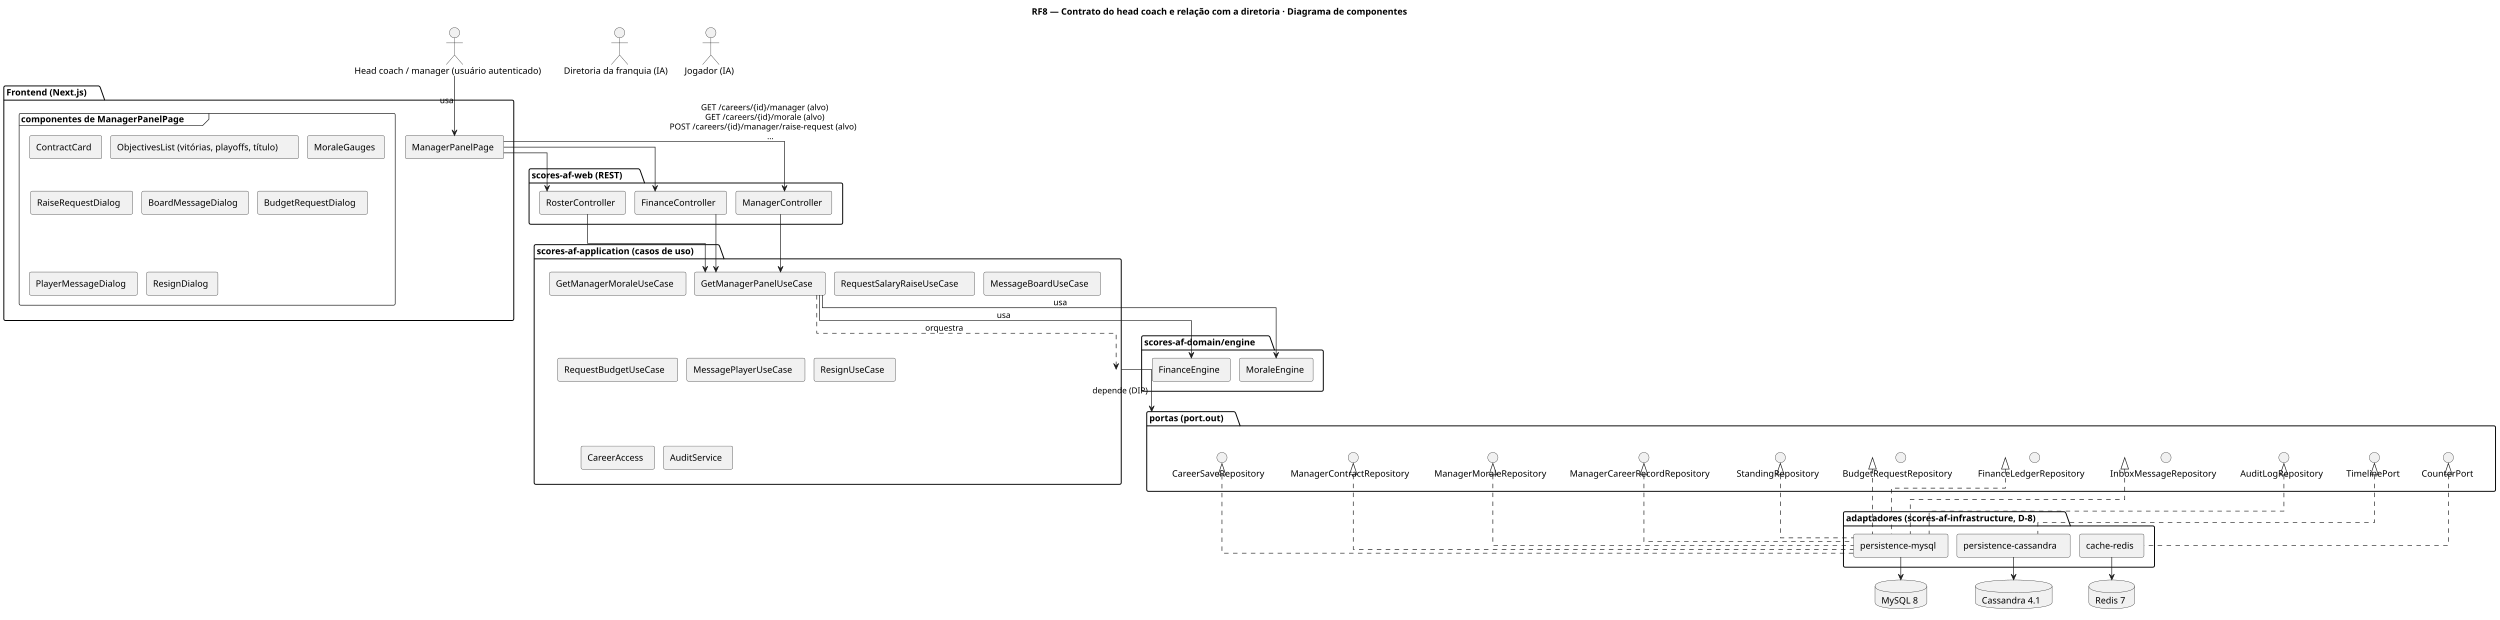
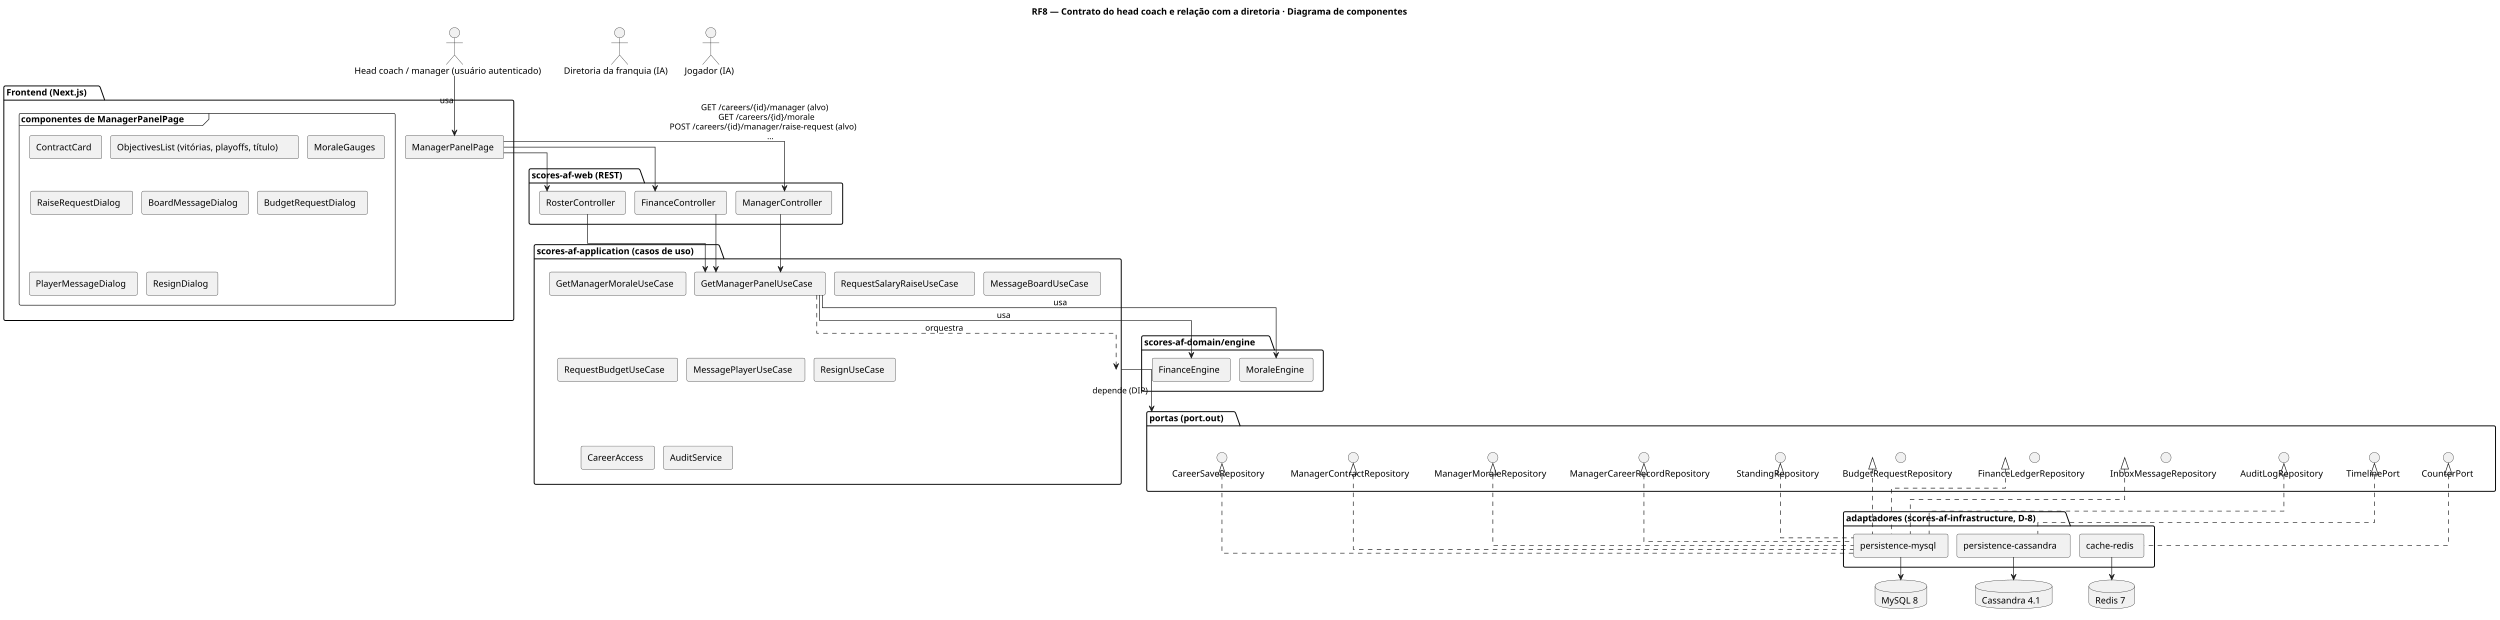
<svg xmlns="http://www.w3.org/2000/svg" contentStyleType="text/css" data-diagram-type="DESCRIPTION" height="972px" preserveAspectRatio="none" style="width:3922px;height:972px;background:#FFFFFF;" version="1.1" viewBox="0 0 3922 972" width="3922px" zoomAndPan="magnify">
  <defs />
  <g>
    <g class="title" data-source-line="1">
      <text fill="#000000" font-family="sans-serif" font-size="14" font-weight="bold" lengthAdjust="spacing" textLength="671.077" x="1618.461" y="22.995">RF8 — Contrato do head coach e relação com a diretoria · Diagrama de componentes</text>
    </g>
    <g class="cluster" data-entity="pkg_fe" data-source-line="9" data-uid="ent0005" id="cluster_pkg_fe">
      <path d="M8.5,134.797 L154.784,134.797 A3.75,3.75 0 0 1 157.284,137.297 L164.284,157.094 L803.5,157.094 A2.5,2.5 0 0 1 806,159.594 L806,500.297 A2.5,2.5 0 0 1 803.5,502.797 L8.5,502.797 A2.5,2.5 0 0 1 6,500.297 L6,137.297 A2.5,2.5 0 0 1 8.5,134.797" fill="none" style="stroke:#000000;stroke-width:1.5;" />
      <line style="stroke:#000000;stroke-width:1.5;" x1="6" x2="164.284" y1="157.094" y2="157.094" />
      <text fill="#000000" font-family="sans-serif" font-size="14" font-weight="bold" lengthAdjust="spacing" textLength="145.284" x="10" y="149.792">Frontend (Next.js)</text>
    </g>
    <g class="cluster" data-entity="pkg_fe_sub" data-source-line="11" data-uid="ent0007" id="cluster_pkg_fe_sub">
      <rect fill="none" height="301" rx="2.5" ry="2.5" style="stroke:#181818;stroke-width:1;" width="590" x="30" y="177.797" />
      <path d="M327.766,177.797 L327.766,187.094 L317.766,197.094 L30,197.094" fill="none" style="stroke:#181818;stroke-width:1;" />
      <text fill="#000000" font-family="sans-serif" font-size="14" font-weight="bold" lengthAdjust="spacing" textLength="287.766" x="33" y="191.792">componentes de ManagerPanelPage</text>
    </g>
    <g class="cluster" data-entity="pkg_web" data-source-line="22" data-uid="ent0016" id="cluster_pkg_web">
      <path d="M832.5,264.797 L1001.739,264.797 A3.75,3.75 0 0 1 1004.239,267.297 L1011.239,287.094 L1319.5,287.094 A2.5,2.5 0 0 1 1322,289.594 L1322,349.297 A2.5,2.5 0 0 1 1319.5,351.797 L832.5,351.797 A2.5,2.5 0 0 1 830,349.297 L830,267.297 A2.5,2.5 0 0 1 832.5,264.797" fill="none" style="stroke:#000000;stroke-width:1.5;" />
      <line style="stroke:#000000;stroke-width:1.5;" x1="830" x2="1011.239" y1="287.094" y2="287.094" />
      <text fill="#000000" font-family="sans-serif" font-size="14" font-weight="bold" lengthAdjust="spacing" textLength="168.239" x="834" y="279.792">scores-af-web (REST)</text>
    </g>
    <g class="cluster" data-entity="pkg_app" data-source-line="27" data-uid="ent0020" id="cluster_pkg_app">
      <path d="M840.5,383.797 L1126.436,383.797 A3.75,3.75 0 0 1 1128.936,386.297 L1135.936,406.094 L1756.5,406.094 A2.5,2.5 0 0 1 1759,408.594 L1759,757.297 A2.5,2.5 0 0 1 1756.5,759.797 L840.5,759.797 A2.5,2.5 0 0 1 838,757.297 L838,386.297 A2.5,2.5 0 0 1 840.5,383.797" fill="none" style="stroke:#000000;stroke-width:1.5;" />
      <line style="stroke:#000000;stroke-width:1.5;" x1="838" x2="1135.936" y1="406.094" y2="406.094" />
      <text fill="#000000" font-family="sans-serif" font-size="14" font-weight="bold" lengthAdjust="spacing" textLength="284.935" x="842" y="398.792">scores-af-application (casos de uso)</text>
    </g>
    <g class="cluster" data-entity="pkg_eng" data-source-line="38" data-uid="ent0030" id="cluster_pkg_eng">
      <path d="M1793.5,526.797 L1989.939,526.797 A3.75,3.75 0 0 1 1992.439,529.297 L1999.439,549.094 L2073.5,549.094 A2.5,2.5 0 0 1 2076,551.594 L2076,611.297 A2.5,2.5 0 0 1 2073.5,613.797 L1793.5,613.797 A2.5,2.5 0 0 1 1791,611.297 L1791,529.297 A2.5,2.5 0 0 1 1793.5,526.797" fill="none" style="stroke:#000000;stroke-width:1.5;" />
      <line style="stroke:#000000;stroke-width:1.5;" x1="1791" x2="1999.439" y1="549.094" y2="549.094" />
      <text fill="#000000" font-family="sans-serif" font-size="14" font-weight="bold" lengthAdjust="spacing" textLength="195.44" x="1795" y="541.792">scores-af-domain/engine</text>
    </g>
    <g class="cluster" data-entity="pkg_ports" data-source-line="42" data-uid="ent0033" id="cluster_pkg_ports">
      <path d="M1801.5,645.797 L1936.02,645.797 A3.75,3.75 0 0 1 1938.52,648.297 L1945.52,668.094 L3912.5,668.094 A2.5,2.5 0 0 1 3915,670.594 L3915,768.297 A2.5,2.5 0 0 1 3912.5,770.797 L1801.5,770.797 A2.5,2.5 0 0 1 1799,768.297 L1799,648.297 A2.5,2.5 0 0 1 1801.5,645.797" fill="none" style="stroke:#000000;stroke-width:1.5;" />
      <line style="stroke:#000000;stroke-width:1.5;" x1="1799" x2="1945.52" y1="668.094" y2="668.094" />
      <text fill="#000000" font-family="sans-serif" font-size="14" font-weight="bold" lengthAdjust="spacing" textLength="133.519" x="1803" y="660.792">portas (port.out)</text>
    </g>
    <g class="cluster" data-entity="pkg_ad" data-source-line="55" data-uid="ent0045" id="cluster_pkg_ad">
      <path d="M2894.5,802.797 L3238.589,802.797 A3.75,3.75 0 0 1 3241.089,805.297 L3248.089,825.094 L3377.5,825.094 A2.5,2.5 0 0 1 3380,827.594 L3380,887.297 A2.5,2.5 0 0 1 3377.5,889.797 L2894.5,889.797 A2.5,2.5 0 0 1 2892,887.297 L2892,805.297 A2.5,2.5 0 0 1 2894.5,802.797" fill="none" style="stroke:#000000;stroke-width:1.5;" />
      <line style="stroke:#000000;stroke-width:1.5;" x1="2892" x2="3248.089" y1="825.094" y2="825.094" />
      <text fill="#000000" font-family="sans-serif" font-size="14" font-weight="bold" lengthAdjust="spacing" textLength="343.089" x="2896" y="817.792">adaptadores (scores-af-infrastructure, D-8)</text>
    </g>
    <g class="entity" data-entity="c4" data-source-line="10" data-uid="ent0006" id="entity_c4">
      <rect fill="#F1F1F1" height="36.297" rx="2.5" ry="2.5" style="stroke:#181818;stroke-width:0.5;" width="154.285" x="636" y="212.797" />
      <text fill="#000000" font-family="sans-serif" font-size="14" lengthAdjust="spacing" textLength="134.285" x="646" y="235.792">ManagerPanelPage</text>
    </g>
    <g class="entity" data-entity="c5" data-source-line="12" data-uid="ent0008" id="entity_c5">
      <rect fill="#F1F1F1" height="36.297" rx="2.5" ry="2.5" style="stroke:#181818;stroke-width:0.5;" width="113.222" x="46.5" y="212.797" />
      <text fill="#000000" font-family="sans-serif" font-size="14" lengthAdjust="spacing" textLength="93.222" x="56.5" y="235.792">ContractCard</text>
    </g>
    <g class="entity" data-entity="c6" data-source-line="13" data-uid="ent0009" id="entity_c6">
      <rect fill="#F1F1F1" height="36.297" rx="2.5" ry="2.5" style="stroke:#181818;stroke-width:0.5;" width="294.627" x="173.5" y="212.797" />
      <text fill="#000000" font-family="sans-serif" font-size="14" lengthAdjust="spacing" textLength="274.627" x="183.5" y="235.792">ObjectivesList (vitórias, playoffs, título)</text>
    </g>
    <g class="entity" data-entity="c7" data-source-line="14" data-uid="ent0010" id="entity_c7">
      <rect fill="#F1F1F1" height="36.297" rx="2.5" ry="2.5" style="stroke:#181818;stroke-width:0.5;" width="120.577" x="482.5" y="212.797" />
      <text fill="#000000" font-family="sans-serif" font-size="14" lengthAdjust="spacing" textLength="100.577" x="492.5" y="235.792">MoraleGauges</text>
    </g>
    <g class="entity" data-entity="c8" data-source-line="15" data-uid="ent0011" id="entity_c8">
      <rect fill="#F1F1F1" height="36.297" rx="2.5" ry="2.5" style="stroke:#181818;stroke-width:0.5;" width="160.191" x="48" y="299.797" />
      <text fill="#000000" font-family="sans-serif" font-size="14" lengthAdjust="spacing" textLength="140.191" x="58" y="322.792">RaiseRequestDialog</text>
    </g>
    <g class="entity" data-entity="c9" data-source-line="16" data-uid="ent0012" id="entity_c9">
      <rect fill="#F1F1F1" height="36.297" rx="2.5" ry="2.5" style="stroke:#181818;stroke-width:0.5;" width="167.342" x="222.5" y="299.797" />
      <text fill="#000000" font-family="sans-serif" font-size="14" lengthAdjust="spacing" textLength="147.342" x="232.5" y="322.792">BoardMessageDialog</text>
    </g>
    <g class="entity" data-entity="c10" data-source-line="17" data-uid="ent0013" id="entity_c10">
      <rect fill="#F1F1F1" height="36.297" rx="2.5" ry="2.5" style="stroke:#181818;stroke-width:0.5;" width="172.441" x="404" y="299.797" />
      <text fill="#000000" font-family="sans-serif" font-size="14" lengthAdjust="spacing" textLength="152.441" x="414" y="322.792">BudgetRequestDialog</text>
    </g>
    <g class="entity" data-entity="c11" data-source-line="18" data-uid="ent0014" id="entity_c11">
      <rect fill="#F1F1F1" height="36.297" rx="2.5" ry="2.5" style="stroke:#181818;stroke-width:0.5;" width="169.516" x="46" y="426.797" />
      <text fill="#000000" font-family="sans-serif" font-size="14" lengthAdjust="spacing" textLength="149.516" x="56" y="449.792">PlayerMessageDialog</text>
    </g>
    <g class="entity" data-entity="c12" data-source-line="19" data-uid="ent0015" id="entity_c12">
      <rect fill="#F1F1F1" height="36.297" rx="2.5" ry="2.5" style="stroke:#181818;stroke-width:0.5;" width="111.875" x="230" y="426.797" />
      <text fill="#000000" font-family="sans-serif" font-size="14" lengthAdjust="spacing" textLength="91.875" x="240" y="449.792">ResignDialog</text>
    </g>
    <g class="entity" data-entity="c13" data-source-line="23" data-uid="ent0017" id="entity_c13">
      <rect fill="#F1F1F1" height="36.297" rx="2.5" ry="2.5" style="stroke:#181818;stroke-width:0.5;" width="150.539" x="1154.5" y="299.797" />
      <text fill="#000000" font-family="sans-serif" font-size="14" lengthAdjust="spacing" textLength="130.539" x="1164.5" y="322.792">ManagerController</text>
    </g>
    <g class="entity" data-entity="c14" data-source-line="24" data-uid="ent0018" id="entity_c14">
      <rect fill="#F1F1F1" height="36.297" rx="2.5" ry="2.5" style="stroke:#181818;stroke-width:0.5;" width="143.751" x="996" y="299.797" />
      <text fill="#000000" font-family="sans-serif" font-size="14" lengthAdjust="spacing" textLength="123.751" x="1006" y="322.792">FinanceController</text>
    </g>
    <g class="entity" data-entity="c15" data-source-line="25" data-uid="ent0019" id="entity_c15">
      <rect fill="#F1F1F1" height="36.297" rx="2.5" ry="2.5" style="stroke:#181818;stroke-width:0.5;" width="134.618" x="846.5" y="299.797" />
      <text fill="#000000" font-family="sans-serif" font-size="14" lengthAdjust="spacing" textLength="114.618" x="856.5" y="322.792">RosterController</text>
    </g>
    <g class="entity" data-entity="c16" data-source-line="28" data-uid="ent0021" id="entity_c16">
      <rect fill="#F1F1F1" height="36.297" rx="2.5" ry="2.5" style="stroke:#181818;stroke-width:0.5;" width="205.131" x="1089.5" y="426.797" />
      <text fill="#000000" font-family="sans-serif" font-size="14" lengthAdjust="spacing" textLength="185.131" x="1099.5" y="449.792">GetManagerPanelUseCase</text>
    </g>
    <g class="entity" data-entity="c17" data-source-line="29" data-uid="ent0022" id="entity_c17">
      <rect fill="#F1F1F1" height="36.297" rx="2.5" ry="2.5" style="stroke:#181818;stroke-width:0.5;" width="214.216" x="862" y="426.797" />
      <text fill="#000000" font-family="sans-serif" font-size="14" lengthAdjust="spacing" textLength="194.216" x="872" y="449.792">GetManagerMoraleUseCase</text>
    </g>
    <g class="entity" data-entity="c18" data-source-line="30" data-uid="ent0023" id="entity_c18">
      <rect fill="#F1F1F1" height="36.297" rx="2.5" ry="2.5" style="stroke:#181818;stroke-width:0.5;" width="219.992" x="1309" y="426.797" />
      <text fill="#000000" font-family="sans-serif" font-size="14" lengthAdjust="spacing" textLength="199.992" x="1319" y="449.792">RequestSalaryRaiseUseCase</text>
    </g>
    <g class="entity" data-entity="c19" data-source-line="31" data-uid="ent0024" id="entity_c19">
      <rect fill="#F1F1F1" height="36.297" rx="2.5" ry="2.5" style="stroke:#181818;stroke-width:0.5;" width="183.167" x="1543.5" y="426.797" />
      <text fill="#000000" font-family="sans-serif" font-size="14" lengthAdjust="spacing" textLength="163.167" x="1553.5" y="449.792">MessageBoardUseCase</text>
    </g>
    <g class="entity" data-entity="c20" data-source-line="32" data-uid="ent0025" id="entity_c20">
      <rect fill="#F1F1F1" height="36.297" rx="2.5" ry="2.5" style="stroke:#181818;stroke-width:0.5;" width="188.267" x="875" y="561.797" />
      <text fill="#000000" font-family="sans-serif" font-size="14" lengthAdjust="spacing" textLength="168.267" x="885" y="584.792">RequestBudgetUseCase</text>
    </g>
    <g class="entity" data-entity="c21" data-source-line="33" data-uid="ent0026" id="entity_c21">
      <rect fill="#F1F1F1" height="36.297" rx="2.5" ry="2.5" style="stroke:#181818;stroke-width:0.5;" width="185.341" x="1077.5" y="561.797" />
      <text fill="#000000" font-family="sans-serif" font-size="14" lengthAdjust="spacing" textLength="165.341" x="1087.5" y="584.792">MessagePlayerUseCase</text>
    </g>
    <g class="entity" data-entity="c22" data-source-line="34" data-uid="ent0027" id="entity_c22">
      <rect fill="#F1F1F1" height="36.297" rx="2.5" ry="2.5" style="stroke:#181818;stroke-width:0.5;" width="127.7" x="1277" y="561.797" />
      <text fill="#000000" font-family="sans-serif" font-size="14" lengthAdjust="spacing" textLength="107.7" x="1287" y="584.792">ResignUseCase</text>
    </g>
    <g class="entity" data-entity="c23" data-source-line="35" data-uid="ent0028" id="entity_c23">
      <rect fill="#F1F1F1" height="36.297" rx="2.5" ry="2.5" style="stroke:#181818;stroke-width:0.5;" width="115.266" x="911.5" y="699.797" />
      <text fill="#000000" font-family="sans-serif" font-size="14" lengthAdjust="spacing" textLength="95.266" x="921.5" y="722.792">CareerAccess</text>
    </g>
    <g class="entity" data-entity="c24" data-source-line="36" data-uid="ent0029" id="entity_c24">
      <rect fill="#F1F1F1" height="36.297" rx="2.5" ry="2.5" style="stroke:#181818;stroke-width:0.5;" width="108.457" x="1041" y="699.797" />
      <text fill="#000000" font-family="sans-serif" font-size="14" lengthAdjust="spacing" textLength="88.457" x="1051" y="722.792">AuditService</text>
    </g>
    <g class="entity" data-entity="c25" data-source-line="39" data-uid="ent0031" id="entity_c25">
      <rect fill="#F1F1F1" height="36.297" rx="2.5" ry="2.5" style="stroke:#181818;stroke-width:0.5;" width="115.464" x="1944.5" y="561.797" />
      <text fill="#000000" font-family="sans-serif" font-size="14" lengthAdjust="spacing" textLength="95.464" x="1954.5" y="584.792">MoraleEngine</text>
    </g>
    <g class="entity" data-entity="c26" data-source-line="40" data-uid="ent0032" id="entity_c26">
      <rect fill="#F1F1F1" height="36.297" rx="2.5" ry="2.5" style="stroke:#181818;stroke-width:0.5;" width="122.56" x="1807.5" y="561.797" />
      <text fill="#000000" font-family="sans-serif" font-size="14" lengthAdjust="spacing" textLength="102.56" x="1817.5" y="584.792">FinanceEngine</text>
    </g>
    <g class="entity" data-entity="c27" data-source-line="43" data-uid="ent0034" id="entity_c27">
      <ellipse cx="1917" cy="717.797" fill="#F1F1F1" rx="8" ry="8" style="stroke:#181818;stroke-width:0.5;" />
      <text fill="#000000" font-family="sans-serif" font-size="14" lengthAdjust="spacing" textLength="156.529" x="1838.735" y="747.792">CareerSaveRepository</text>
    </g>
    <g class="entity" data-entity="c28" data-source-line="44" data-uid="ent0035" id="entity_c28">
      <ellipse cx="2123" cy="717.797" fill="#F1F1F1" rx="8" ry="8" style="stroke:#181818;stroke-width:0.5;" />
      <text fill="#000000" font-family="sans-serif" font-size="14" lengthAdjust="spacing" textLength="196.663" x="2024.668" y="747.792">ManagerContractRepository</text>
    </g>
    <g class="entity" data-entity="c29" data-source-line="45" data-uid="ent0036" id="entity_c29">
      <ellipse cx="2342" cy="717.797" fill="#F1F1F1" rx="8" ry="8" style="stroke:#181818;stroke-width:0.5;" />
      <text fill="#000000" font-family="sans-serif" font-size="14" lengthAdjust="spacing" textLength="183.921" x="2250.04" y="747.792">ManagerMoraleRepository</text>
    </g>
    <g class="entity" data-entity="c30" data-source-line="46" data-uid="ent0037" id="entity_c30">
      <ellipse cx="2579" cy="717.797" fill="#F1F1F1" rx="8" ry="8" style="stroke:#181818;stroke-width:0.5;" />
      <text fill="#000000" font-family="sans-serif" font-size="14" lengthAdjust="spacing" textLength="232.777" x="2462.611" y="747.792">ManagerCareerRecordRepository</text>
    </g>
    <g class="entity" data-entity="c31" data-source-line="47" data-uid="ent0038" id="entity_c31">
      <ellipse cx="2793" cy="717.797" fill="#F1F1F1" rx="8" ry="8" style="stroke:#181818;stroke-width:0.5;" />
      <text fill="#000000" font-family="sans-serif" font-size="14" lengthAdjust="spacing" textLength="137.436" x="2724.282" y="747.792">StandingRepository</text>
    </g>
    <g class="entity" data-entity="c32" data-source-line="48" data-uid="ent0039" id="entity_c32">
      <ellipse cx="2982" cy="717.797" fill="#F1F1F1" rx="8" ry="8" style="stroke:#181818;stroke-width:0.5;" />
      <text fill="#000000" font-family="sans-serif" font-size="14" lengthAdjust="spacing" textLength="182.923" x="2890.539" y="747.792">BudgetRequestRepository</text>
    </g>
    <g class="entity" data-entity="c33" data-source-line="49" data-uid="ent0040" id="entity_c33">
      <ellipse cx="3192" cy="717.797" fill="#F1F1F1" rx="8" ry="8" style="stroke:#181818;stroke-width:0.5;" />
      <text fill="#000000" font-family="sans-serif" font-size="14" lengthAdjust="spacing" textLength="178.206" x="3102.897" y="747.792">FinanceLedgerRepository</text>
    </g>
    <g class="entity" data-entity="c34" data-source-line="50" data-uid="ent0041" id="entity_c34">
      <ellipse cx="3398" cy="717.797" fill="#F1F1F1" rx="8" ry="8" style="stroke:#181818;stroke-width:0.5;" />
      <text fill="#000000" font-family="sans-serif" font-size="14" lengthAdjust="spacing" textLength="175.171" x="3310.415" y="747.792">InboxMessageRepository</text>
    </g>
    <g class="entity" data-entity="c35" data-source-line="51" data-uid="ent0042" id="entity_c35">
      <ellipse cx="3725" cy="717.797" fill="#F1F1F1" rx="8" ry="8" style="stroke:#181818;stroke-width:0.5;" />
      <text fill="#000000" font-family="sans-serif" font-size="14" lengthAdjust="spacing" textLength="88.211" x="3680.894" y="747.792">TimelinePort</text>
    </g>
    <g class="entity" data-entity="c36" data-source-line="52" data-uid="ent0043" id="entity_c36">
      <ellipse cx="3841" cy="717.797" fill="#F1F1F1" rx="8" ry="8" style="stroke:#181818;stroke-width:0.5;" />
      <text fill="#000000" font-family="sans-serif" font-size="14" lengthAdjust="spacing" textLength="84.198" x="3798.901" y="747.792">CounterPort</text>
    </g>
    <g class="entity" data-entity="c37" data-source-line="53" data-uid="ent0044" id="entity_c37">
      <ellipse cx="3583" cy="717.797" fill="#F1F1F1" rx="8" ry="8" style="stroke:#181818;stroke-width:0.5;" />
      <text fill="#000000" font-family="sans-serif" font-size="14" lengthAdjust="spacing" textLength="137.04" x="3514.48" y="747.792">AuditLogRepository</text>
    </g>
    <g class="entity" data-entity="c38" data-source-line="56" data-uid="ent0046" id="entity_c38">
      <rect fill="#F1F1F1" height="36.297" rx="2.5" ry="2.5" style="stroke:#181818;stroke-width:0.5;" width="148.065" x="2908" y="837.797" />
      <text fill="#000000" font-family="sans-serif" font-size="14" lengthAdjust="spacing" textLength="128.065" x="2918" y="860.792">persistence-mysql</text>
    </g>
    <g class="entity" data-entity="c39" data-source-line="57" data-uid="ent0047" id="entity_c39">
      <rect fill="#F1F1F1" height="36.297" rx="2.5" ry="2.5" style="stroke:#181818;stroke-width:0.5;" width="177.609" x="3070" y="837.797" />
      <text fill="#000000" font-family="sans-serif" font-size="14" lengthAdjust="spacing" textLength="157.609" x="3080" y="860.792">persistence-cassandra</text>
    </g>
    <g class="entity" data-entity="c40" data-source-line="58" data-uid="ent0048" id="entity_c40">
      <rect fill="#F1F1F1" height="36.297" rx="2.5" ry="2.5" style="stroke:#181818;stroke-width:0.5;" width="100.951" x="3262.5" y="837.797" />
      <text fill="#000000" font-family="sans-serif" font-size="14" lengthAdjust="spacing" textLength="80.951" x="3272.5" y="860.792">cache-redis</text>
    </g>
    <g class="entity" data-entity="c1" data-source-line="6" data-uid="ent0002" id="entity_c1">
      <ellipse cx="713.1" cy="51.297" fill="#F1F1F1" rx="8" ry="8" style="stroke:#181818;stroke-width:0.5;" />
      <path d="M713.1,59.297 L713.1,86.297 M700.1,67.297 L726.1,67.297 M713.1,86.297 L700.1,101.297 M713.1,86.297 L726.1,101.297" fill="none" style="stroke:#181818;stroke-width:0.5;" />
      <text fill="#000000" font-family="sans-serif" font-size="14" lengthAdjust="spacing" textLength="314.2" x="556" y="115.792">Head coach / manager (usuário autenticado)</text>
    </g>
    <g class="entity" data-entity="c2" data-source-line="7" data-uid="ent0003" id="entity_c2">
      <ellipse cx="972.065" cy="51.297" fill="#F1F1F1" rx="8" ry="8" style="stroke:#181818;stroke-width:0.5;" />
      <path d="M972.065,59.297 L972.065,86.297 M959.065,67.297 L985.065,67.297 M972.065,86.297 L959.065,101.297 M972.065,86.297 L985.065,101.297" fill="none" style="stroke:#181818;stroke-width:0.5;" />
      <text fill="#000000" font-family="sans-serif" font-size="14" lengthAdjust="spacing" textLength="175.13" x="884.5" y="115.792">Diretoria da franquia (IA)</text>
    </g>
    <g class="entity" data-entity="c3" data-source-line="8" data-uid="ent0004" id="entity_c3">
      <ellipse cx="1115.224" cy="51.297" fill="#F1F1F1" rx="8" ry="8" style="stroke:#181818;stroke-width:0.5;" />
      <path d="M1115.224,59.297 L1115.224,86.297 M1102.224,67.297 L1128.224,67.297 M1115.224,86.297 L1102.224,101.297 M1115.224,86.297 L1128.224,101.297" fill="none" style="stroke:#181818;stroke-width:0.5;" />
      <text fill="#000000" font-family="sans-serif" font-size="14" lengthAdjust="spacing" textLength="82.448" x="1074" y="115.792">Jogador (IA)</text>
    </g>
    <g class="entity" data-entity="s1" data-source-line="60" data-uid="ent0049" id="entity_s1">
      <path d="M2941.5,919.797 C2941.5,909.797 2982.214,909.797 2982.214,909.797 C2982.214,909.797 3022.928,909.797 3022.928,919.797 L3022.928,945.094 C3022.928,955.094 2982.214,955.094 2982.214,955.094 C2982.214,955.094 2941.5,955.094 2941.5,945.094 L2941.5,919.797" fill="#F1F1F1" style="stroke:#181818;stroke-width:0.5;" />
      <path d="M2941.5,919.797 C2941.5,929.797 2982.214,929.797 2982.214,929.797 C2982.214,929.797 3022.928,929.797 3022.928,919.797" fill="none" style="stroke:#181818;stroke-width:0.5;" />
      <text fill="#000000" font-family="sans-serif" font-size="14" lengthAdjust="spacing" textLength="61.428" x="2951.5" y="946.792">MySQL 8</text>
    </g>
    <g class="entity" data-entity="s2" data-source-line="61" data-uid="ent0050" id="entity_s2">
      <path d="M3099,919.797 C3099,909.797 3159.166,909.797 3159.166,909.797 C3159.166,909.797 3219.331,909.797 3219.331,919.797 L3219.331,945.094 C3219.331,955.094 3159.166,955.094 3159.166,955.094 C3159.166,955.094 3099,955.094 3099,945.094 L3099,919.797" fill="#F1F1F1" style="stroke:#181818;stroke-width:0.5;" />
      <path d="M3099,919.797 C3099,929.797 3159.166,929.797 3159.166,929.797 C3159.166,929.797 3219.331,929.797 3219.331,919.797" fill="none" style="stroke:#181818;stroke-width:0.5;" />
      <text fill="#000000" font-family="sans-serif" font-size="14" lengthAdjust="spacing" textLength="100.331" x="3109" y="946.792">Cassandra 4.1</text>
    </g>
    <g class="entity" data-entity="s3" data-source-line="62" data-uid="ent0051" id="entity_s3">
      <path d="M3277,919.797 C3277,909.797 3312.884,909.797 3312.884,909.797 C3312.884,909.797 3348.769,909.797 3348.769,919.797 L3348.769,945.094 C3348.769,955.094 3312.884,955.094 3312.884,955.094 C3312.884,955.094 3277,955.094 3277,945.094 L3277,919.797" fill="#F1F1F1" style="stroke:#181818;stroke-width:0.5;" />
      <path d="M3277,919.797 C3277,929.797 3312.884,929.797 3312.884,929.797 C3312.884,929.797 3348.769,929.797 3348.769,919.797" fill="none" style="stroke:#181818;stroke-width:0.5;" />
      <text fill="#000000" font-family="sans-serif" font-size="14" lengthAdjust="spacing" textLength="51.769" x="3287" y="946.792">Redis 7</text>
    </g>
    <g class="link" data-entity-1="c1" data-entity-2="c4" data-source-line="63" data-uid="lnk52" id="link_c1_c4">
      <path d="M713,119.037 C713,149.067 713,183.547 713,206.637" fill="none" id="c1-to-c4" style="stroke:#181818;stroke-width:1;" />
      <polygon fill="#181818" points="713,212.637,717,203.637,713,207.637,709,203.637,713,212.637" style="stroke:#181818;stroke-width:1;" />
      <text fill="#000000" font-family="sans-serif" font-size="13" lengthAdjust="spacing" textLength="22.979" x="690" y="161.904">usa</text>
    </g>
    <g class="link" data-entity-1="c4" data-entity-2="c13" data-source-line="64" data-uid="lnk53" id="link_c4_c13">
      <path d="M790.23,221.797 C934.57,221.797 1230.75,221.797 1230.75,221.797 C1230.75,221.797 1230.75,265.927 1230.75,293.737" fill="none" id="c4-to-c13" style="stroke:#181818;stroke-width:1;" />
      <polygon fill="#181818" points="1230.75,299.737,1234.75,290.737,1230.75,294.737,1226.75,290.737,1230.75,299.737" style="stroke:#181818;stroke-width:1;" />
      <text fill="#000000" font-family="sans-serif" font-size="13" lengthAdjust="spacing" textLength="220.41" x="1099.711" y="172.864">GET /careers/{id}/manager (alvo)</text>
-       <text fill="#000000" font-family="sans-serif" font-size="13" lengthAdjust="spacing" textLength="207.518" x="1106.158" y="187.997">GET /careers/{id}/morale (alvo)</text>
+       <text fill="#000000" font-family="sans-serif" font-size="13" lengthAdjust="spacing" textLength="166.017" x="1126.908" y="187.997">GET /careers/{id}/morale</text>
      <text fill="#000000" font-family="sans-serif" font-size="13" lengthAdjust="spacing" textLength="318.913" x="1050.46" y="203.129">POST /careers/{id}/manager/raise-request (alvo)</text>
      <text fill="#000000" font-family="sans-serif" font-size="13" lengthAdjust="spacing" textLength="13" x="1203.416" y="218.262">…</text>
    </g>
    <g class="link" data-entity-1="c4" data-entity-2="c14" data-source-line="65" data-uid="lnk54" id="link_c4_c14">
      <path d="M790.4,230.797 C883.59,230.797 1027.75,230.797 1027.75,230.797 C1027.75,230.797 1027.75,268.287 1027.75,293.767" fill="none" id="c4-to-c14" style="stroke:#181818;stroke-width:1;" />
      <polygon fill="#181818" points="1027.75,299.767,1031.75,290.767,1027.75,294.767,1023.75,290.767,1027.75,299.767" style="stroke:#181818;stroke-width:1;" />
    </g>
    <g class="link" data-entity-1="c4" data-entity-2="c15" data-source-line="66" data-uid="lnk55" id="link_c4_c15">
      <path d="M790.3,239.797 C824.99,239.797 858.25,239.797 858.25,239.797 C858.25,239.797 858.25,270.667 858.25,293.707" fill="none" id="c4-to-c15" style="stroke:#181818;stroke-width:1;" />
      <polygon fill="#181818" points="858.25,299.707,862.25,290.707,858.25,294.707,854.25,290.707,858.25,299.707" style="stroke:#181818;stroke-width:1;" />
    </g>
    <g class="link" data-entity-1="c13" data-entity-2="c16" data-source-line="67" data-uid="lnk56" id="link_c13_c16">
      <path d="M1224.5,335.997 C1224.5,360.137 1224.5,396.507 1224.5,420.637" fill="none" id="c13-to-c16" style="stroke:#181818;stroke-width:1;" />
      <polygon fill="#181818" points="1224.5,426.637,1228.5,417.637,1224.5,421.637,1220.5,417.637,1224.5,426.637" style="stroke:#181818;stroke-width:1;" />
    </g>
    <g class="link" data-entity-1="c14" data-entity-2="c16" data-source-line="68" data-uid="lnk57" id="link_c14_c16">
      <path d="M1123.17,335.997 C1123.17,360.137 1123.17,396.507 1123.17,420.637" fill="none" id="c14-to-c16" style="stroke:#181818;stroke-width:1;" />
      <polygon fill="#181818" points="1123.17,426.637,1127.17,417.637,1123.17,421.637,1119.17,417.637,1123.17,426.637" style="stroke:#181818;stroke-width:1;" />
    </g>
    <g class="link" data-entity-1="c15" data-entity-2="c16" data-source-line="69" data-uid="lnk58" id="link_c15_c16">
      <path d="M921.75,335.967 C921.75,354.887 921.75,381.797 921.75,381.797 C921.75,381.797 1106.33,381.797 1106.33,381.797 C1106.33,381.797 1106.33,401.967 1106.33,420.577" fill="none" id="c15-to-c16" style="stroke:#181818;stroke-width:1;" />
      <polygon fill="#181818" points="1106.33,426.577,1110.33,417.577,1106.33,421.577,1102.33,417.577,1106.33,426.577" style="stroke:#181818;stroke-width:1;" />
    </g>
    <g class="link" data-entity-1="c16" data-entity-2="pkg_app" data-source-line="70" data-uid="lnk59" id="link_c16_pkg_app">
      <path d="M1281.38,462.887 C1281.38,485.927 1281.38,522.797 1281.38,522.797 C1281.38,522.797 1751,522.797 1751,522.797 C1751,522.797 1751,566.897 1751,573.157" fill="none" id="c16-to-pkg_app" style="stroke:#181818;stroke-width:1;stroke-dasharray:7,7;" />
      <polygon fill="#181818" points="1751,579.157,1755,570.157,1751,574.157,1747,570.157,1751,579.157" style="stroke:#181818;stroke-width:1;" />
      <text fill="#000000" font-family="sans-serif" font-size="13" lengthAdjust="spacing" textLength="62.969" x="1451.41" y="518.864">orquestra</text>
    </g>
    <g class="link" data-entity-1="c16" data-entity-2="c25" data-source-line="71" data-uid="lnk60" id="link_c16_c25">
      <path d="M1290.12,462.907 C1290.12,472.697 1290.12,482.797 1290.12,482.797 C1290.12,482.797 2002,482.797 2002,482.797 C2002,482.797 2002,527.457 2002,555.557" fill="none" id="c16-to-c25" style="stroke:#181818;stroke-width:1;" />
      <polygon fill="#181818" points="2002,561.557,2006,552.557,2002,556.557,1998,552.557,2002,561.557" style="stroke:#181818;stroke-width:1;" />
      <text fill="#000000" font-family="sans-serif" font-size="13" lengthAdjust="spacing" textLength="22.979" x="1652.49" y="478.864">usa</text>
    </g>
    <g class="link" data-entity-1="c16" data-entity-2="c26" data-source-line="72" data-uid="lnk61" id="link_c16_c26">
      <path d="M1285.75,462.827 C1285.75,479.857 1285.75,502.797 1285.75,502.797 C1285.75,502.797 1869,502.797 1869,502.797 C1869,502.797 1869,532.777 1869,555.547" fill="none" id="c16-to-c26" style="stroke:#181818;stroke-width:1;" />
      <polygon fill="#181818" points="1869,561.547,1873,552.547,1869,556.547,1865,552.547,1869,561.547" style="stroke:#181818;stroke-width:1;" />
      <text fill="#000000" font-family="sans-serif" font-size="13" lengthAdjust="spacing" textLength="22.979" x="1563.77" y="498.864">usa</text>
    </g>
    <g class="link" data-entity-1="pkg_app" data-entity-2="pkg_ports" data-source-line="73" data-uid="lnk62" id="link_pkg_app_pkg_ports">
      <path d="M1759.213,579.797 C1759.288,579.797 1759.363,579.797 1759.439,579.797 C1759.59,579.797 1759.743,579.797 1759.897,579.797 C1760.206,579.797 1760.52,579.797 1760.84,579.797 C1761.48,579.797 1762.143,579.797 1762.824,579.797 C1768.279,579.797 1774.977,579.797 1781.485,579.797 C1794.5,579.797 1806.75,579.797 1806.75,579.797 C1806.75,579.797 1806.75,606.174 1806.75,639.563" fill="none" id="pkg_app-to-pkg_ports" style="stroke:#181818;stroke-width:1;" />
      <polygon fill="#181818" points="1806.75,645.563,1810.75,636.563,1806.75,640.563,1802.75,636.563,1806.75,645.563" style="stroke:#181818;stroke-width:1;" />
      <text fill="#000000" font-family="sans-serif" font-size="13" lengthAdjust="spacing" textLength="92.949" x="1713.75" y="617.104">depende (DIP)</text>
    </g>
    <g class="link" data-entity-1="c27" data-entity-2="c38" data-source-line="74" data-uid="lnk64" id="link_c27_c38">
      <path d="M1917,745.177 C1917,778.017 1917,867.797 1917,867.797 C1917,867.797 2666.44,867.797 2907.96,867.797" fill="none" id="c27-backto-c38" style="stroke:#181818;stroke-width:1;stroke-dasharray:7,7;" />
      <polygon fill="none" points="1917,727.177,1911,745.177,1923,745.177,1917,727.177" style="stroke:#181818;stroke-width:1;" />
    </g>
    <g class="link" data-entity-1="c28" data-entity-2="c38" data-source-line="75" data-uid="lnk66" id="link_c28_c38">
      <path d="M2123,744.807 C2123,776.327 2123,861.797 2123,861.797 C2123,861.797 2698.97,861.797 2907.65,861.797" fill="none" id="c28-backto-c38" style="stroke:#181818;stroke-width:1;stroke-dasharray:7,7;" />
      <polygon fill="none" points="2123,726.807,2117,744.807,2129,744.807,2123,726.807" style="stroke:#181818;stroke-width:1;" />
    </g>
    <g class="link" data-entity-1="c29" data-entity-2="c38" data-source-line="76" data-uid="lnk68" id="link_c29_c38">
      <path d="M2342,744.847 C2342,775.557 2342,855.797 2342,855.797 C2342,855.797 2739.49,855.797 2907.96,855.797" fill="none" id="c29-backto-c38" style="stroke:#181818;stroke-width:1;stroke-dasharray:7,7;" />
      <polygon fill="none" points="2342,726.847,2336,744.847,2348,744.847,2342,726.847" style="stroke:#181818;stroke-width:1;" />
    </g>
    <g class="link" data-entity-1="c30" data-entity-2="c38" data-source-line="77" data-uid="lnk70" id="link_c30_c38">
      <path d="M2579,744.867 C2579,774.697 2579,849.797 2579,849.797 C2579,849.797 2791.17,849.797 2907.61,849.797" fill="none" id="c30-backto-c38" style="stroke:#181818;stroke-width:1;stroke-dasharray:7,7;" />
      <polygon fill="none" points="2579,726.867,2573,744.867,2585,744.867,2579,726.867" style="stroke:#181818;stroke-width:1;" />
    </g>
    <g class="link" data-entity-1="c31" data-entity-2="c38" data-source-line="78" data-uid="lnk72" id="link_c31_c38">
      <path d="M2793,744.857 C2793,773.747 2793,843.797 2793,843.797 C2793,843.797 2854.9,843.797 2907.84,843.797" fill="none" id="c31-backto-c38" style="stroke:#181818;stroke-width:1;stroke-dasharray:7,7;" />
      <polygon fill="none" points="2793,726.857,2787,744.857,2799,744.857,2793,726.857" style="stroke:#181818;stroke-width:1;" />
    </g>
    <g class="link" data-entity-1="c32" data-entity-2="c38" data-source-line="79" data-uid="lnk74" id="link_c32_c38">
      <path d="M2937.6,735.897 C2937.6,739.117 2937.6,801.037 2937.6,837.707" fill="none" id="c32-backto-c38" style="stroke:#181818;stroke-width:1;stroke-dasharray:7,7;" />
      <polygon fill="none" points="2937.6,717.897,2931.6,735.897,2943.6,735.897,2937.6,717.897" style="stroke:#181818;stroke-width:1;" />
    </g>
    <g class="link" data-entity-1="c33" data-entity-2="c38" data-source-line="80" data-uid="lnk76" id="link_c33_c38">
      <path d="M3146,735.937 C3146,738.747 3146,765.797 3146,765.797 C3146,765.797 2967.2,765.797 2967.2,765.797 C2967.2,765.797 2967.2,811.287 2967.2,837.587" fill="none" id="c33-backto-c38" style="stroke:#181818;stroke-width:1;stroke-dasharray:7,7;" />
      <polygon fill="none" points="3146,717.937,3140,735.937,3152,735.937,3146,717.937" style="stroke:#181818;stroke-width:1;" />
    </g>
    <g class="link" data-entity-1="c34" data-entity-2="c38" data-source-line="81" data-uid="lnk78" id="link_c34_c38">
      <path d="M3333.25,735.847 C3333.25,737.847 3333.25,783.797 3333.25,783.797 C3333.25,783.797 2996.8,783.797 2996.8,783.797 C2996.8,783.797 2996.8,816.297 2996.8,837.627" fill="none" id="c34-backto-c38" style="stroke:#181818;stroke-width:1;stroke-dasharray:7,7;" />
      <polygon fill="none" points="3333.25,717.847,3327.25,735.847,3339.25,735.847,3333.25,717.847" style="stroke:#181818;stroke-width:1;" />
    </g>
    <g class="link" data-entity-1="c35" data-entity-2="c39" data-source-line="82" data-uid="lnk80" id="link_c35_c39">
      <path d="M3725,744.847 C3725,769.817 3725,819.797 3725,819.797 C3725,819.797 3197,819.797 3197,819.797 C3197,819.797 3197,828.517 3197,837.377" fill="none" id="c35-backto-c39" style="stroke:#181818;stroke-width:1;stroke-dasharray:7,7;" />
      <polygon fill="none" points="3725,726.847,3719,744.847,3731,744.847,3725,726.847" style="stroke:#181818;stroke-width:1;" />
    </g>
    <g class="link" data-entity-1="c36" data-entity-2="c40" data-source-line="83" data-uid="lnk82" id="link_c36_c40">
      <path d="M3841,744.847 C3841,775.557 3841,855.797 3841,855.797 C3841,855.797 3495.78,855.797 3363.63,855.797" fill="none" id="c36-backto-c40" style="stroke:#181818;stroke-width:1;stroke-dasharray:7,7;" />
      <polygon fill="none" points="3841,726.847,3835,744.847,3847,744.847,3841,726.847" style="stroke:#181818;stroke-width:1;" />
    </g>
    <g class="link" data-entity-1="c37" data-entity-2="c38" data-source-line="84" data-uid="lnk84" id="link_c37_c38">
      <path d="M3583,745.107 C3583,766.977 3583,801.797 3583,801.797 C3583,801.797 3026.4,801.797 3026.4,801.797 C3026.4,801.797 3026.4,821.847 3026.4,837.517" fill="none" id="c37-backto-c38" style="stroke:#181818;stroke-width:1;stroke-dasharray:7,7;" />
      <polygon fill="none" points="3583,727.107,3577,745.107,3589,745.107,3583,727.107" style="stroke:#181818;stroke-width:1;" />
    </g>
    <g class="link" data-entity-1="c38" data-entity-2="s1" data-source-line="85" data-uid="lnk85" id="link_c38_s1">
      <path d="M2982,873.927 C2982,884.617 2982,892.247 2982,903.637" fill="none" id="c38-to-s1" style="stroke:#181818;stroke-width:1;" />
      <polygon fill="#181818" points="2982,909.637,2986,900.637,2982,904.637,2978,900.637,2982,909.637" style="stroke:#181818;stroke-width:1;" />
    </g>
    <g class="link" data-entity-1="c39" data-entity-2="s2" data-source-line="86" data-uid="lnk86" id="link_c39_s2">
      <path d="M3159,873.927 C3159,884.617 3159,892.247 3159,903.637" fill="none" id="c39-to-s2" style="stroke:#181818;stroke-width:1;" />
      <polygon fill="#181818" points="3159,909.637,3163,900.637,3159,904.637,3155,900.637,3159,909.637" style="stroke:#181818;stroke-width:1;" />
    </g>
    <g class="link" data-entity-1="c40" data-entity-2="s3" data-source-line="87" data-uid="lnk87" id="link_c40_s3">
      <path d="M3313,873.927 C3313,884.617 3313,892.247 3313,903.637" fill="none" id="c40-to-s3" style="stroke:#181818;stroke-width:1;" />
      <polygon fill="#181818" points="3313,909.637,3317,900.637,3313,904.637,3309,900.637,3313,909.637" style="stroke:#181818;stroke-width:1;" />
    </g>
  </g>
</svg>
